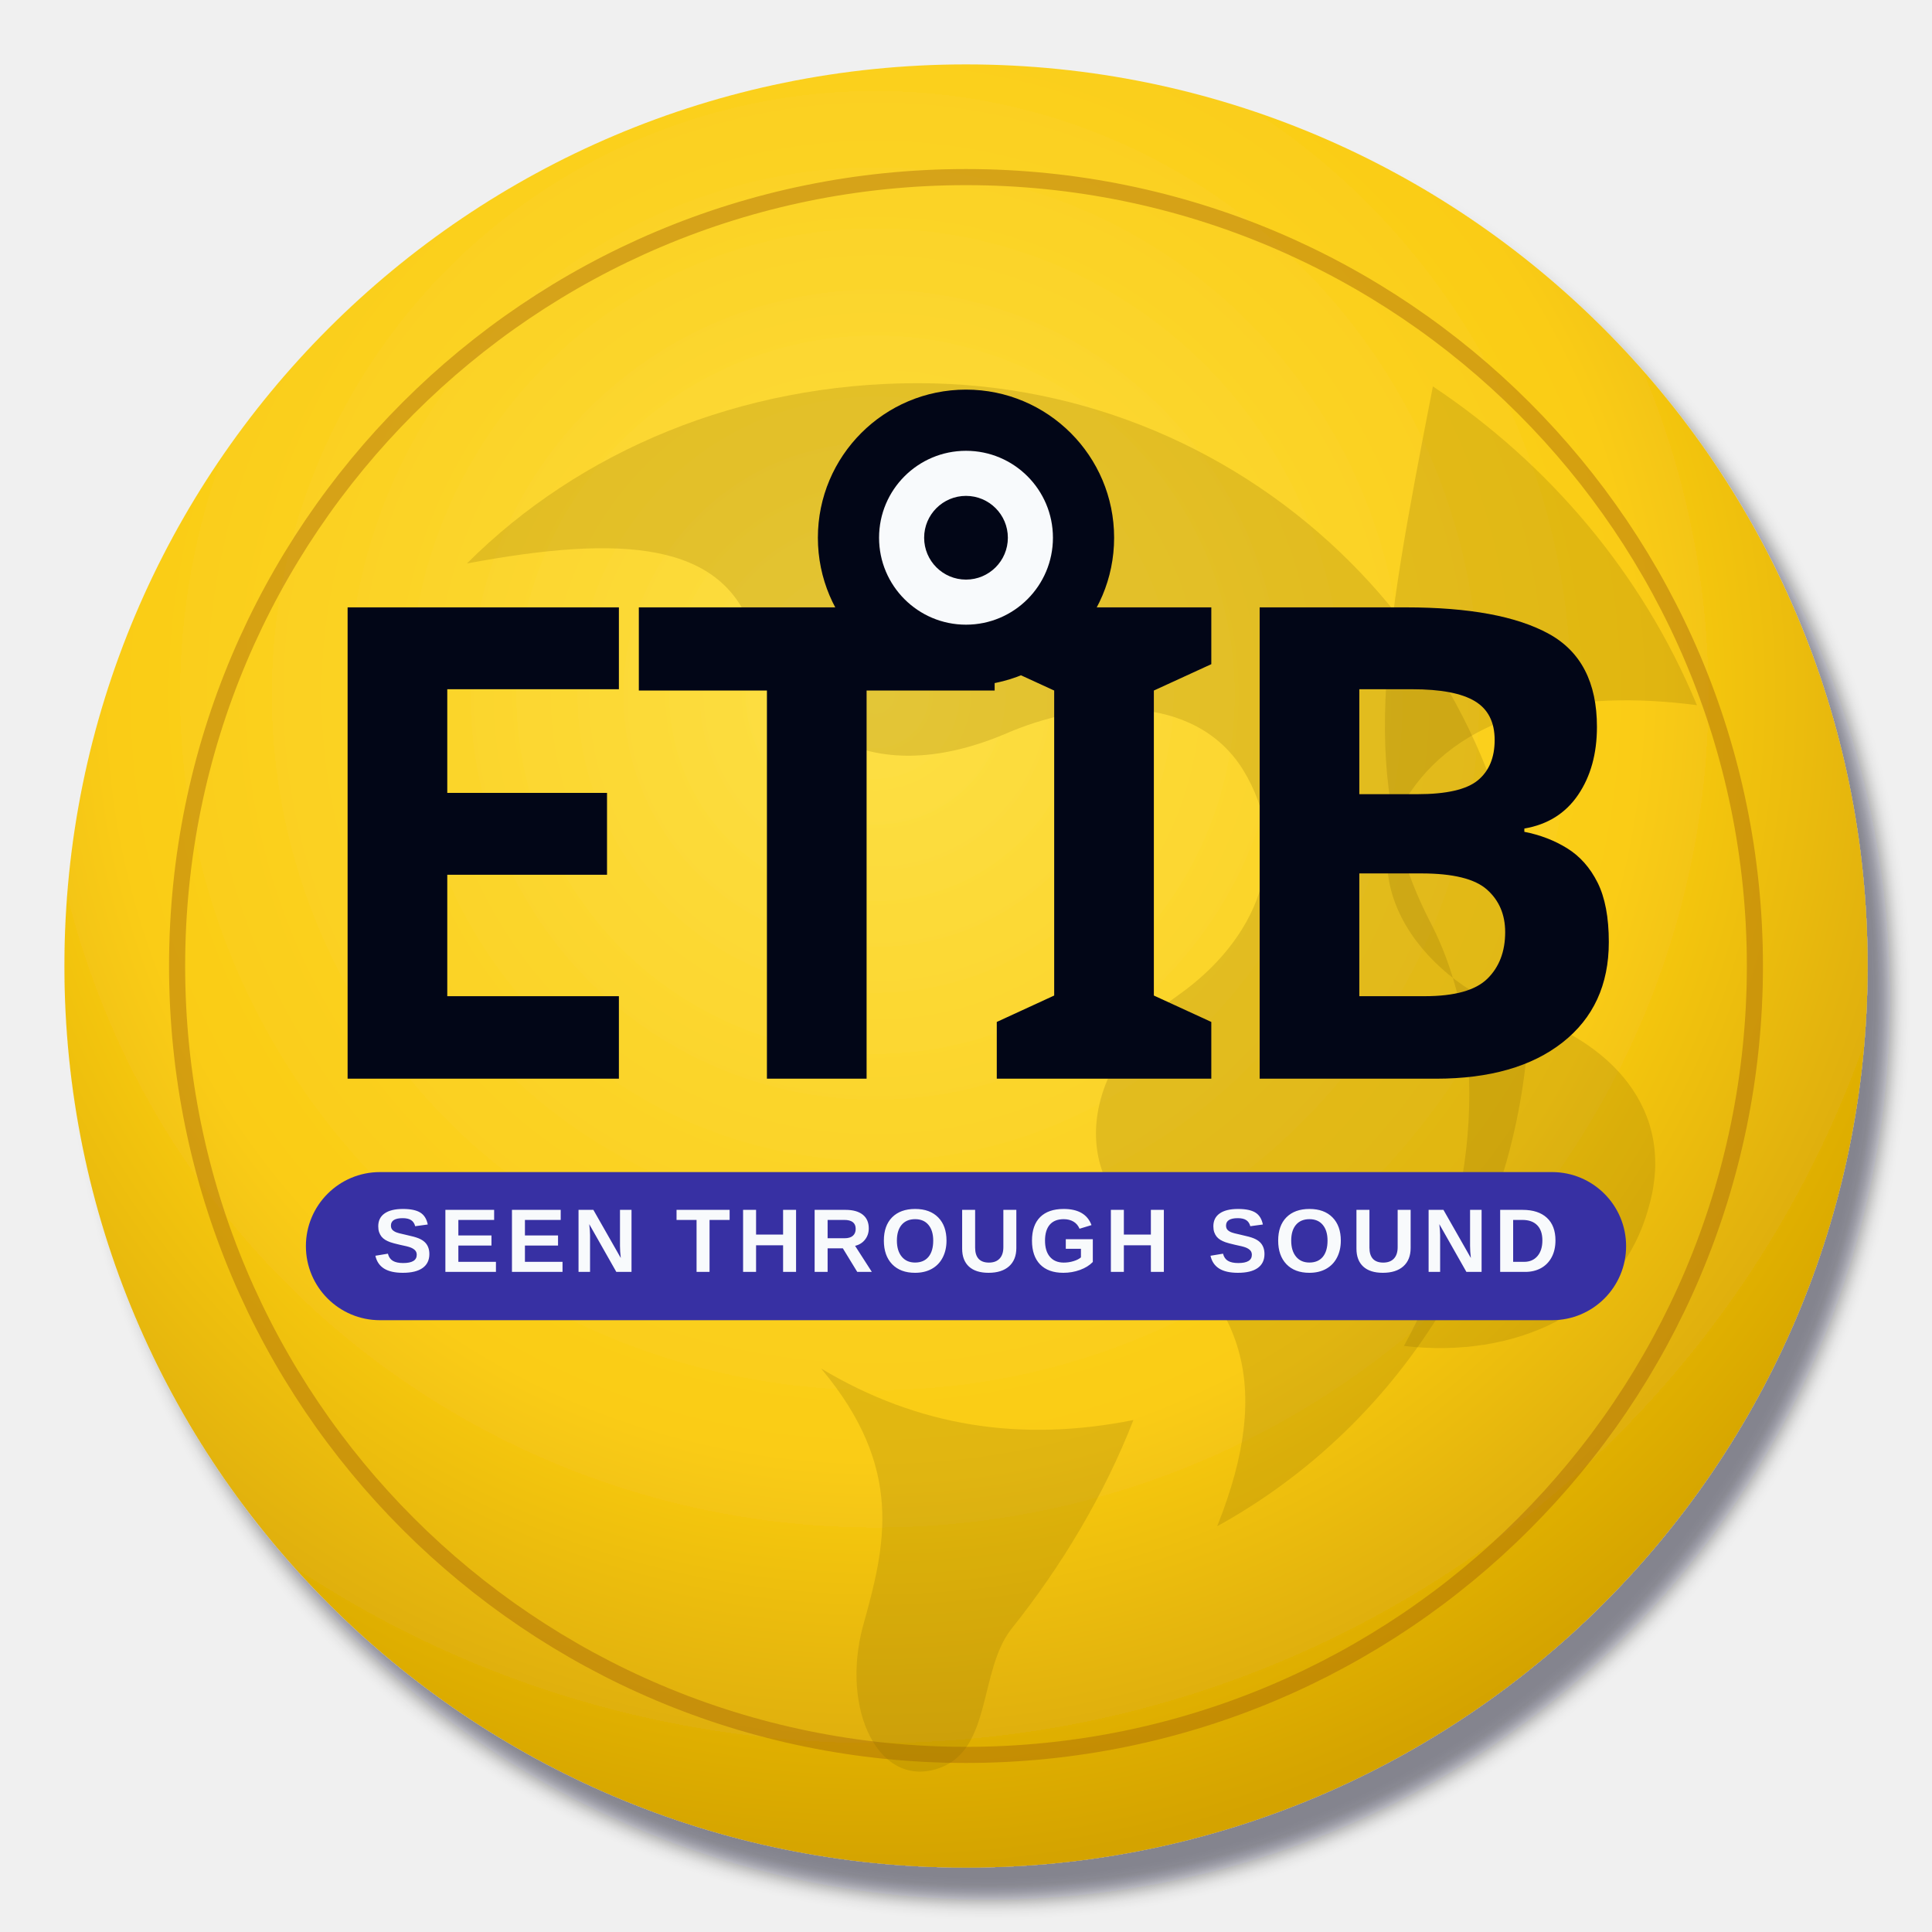
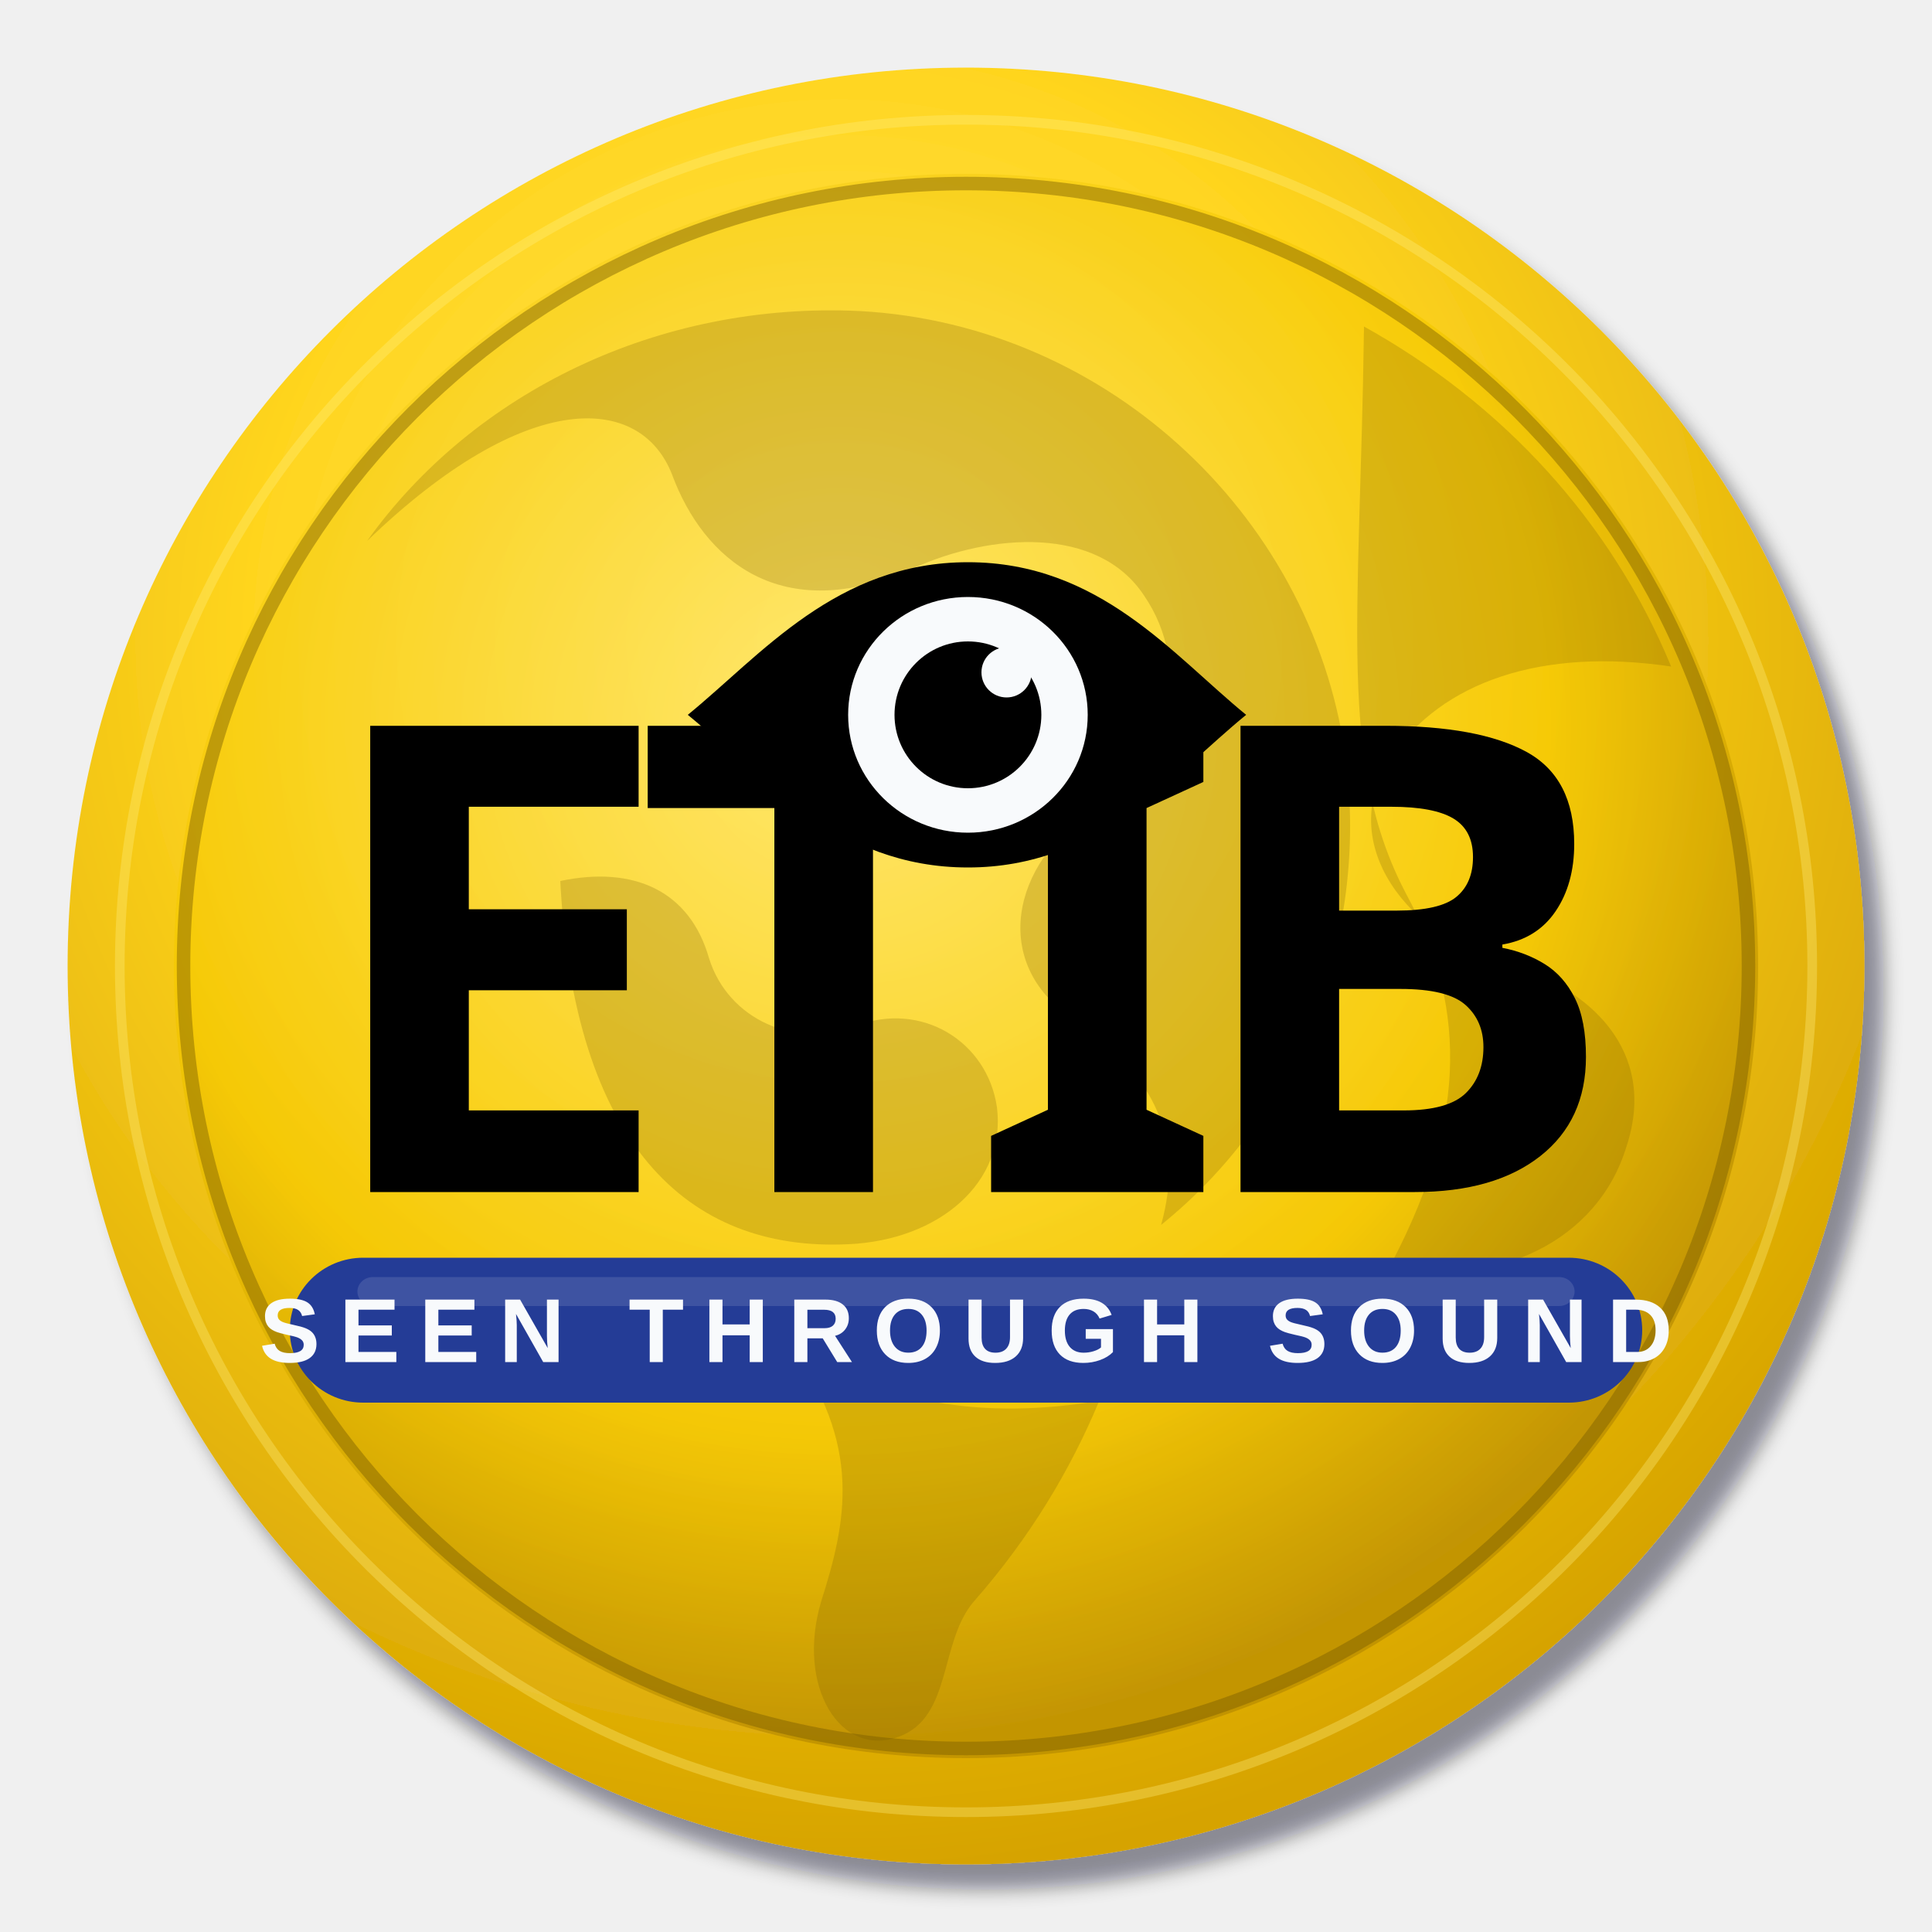
- <svg xmlns="http://www.w3.org/2000/svg" viewBox="0 0 600 600" role="img" aria-labelledby="title desc">
+ <svg xmlns="http://www.w3.org/2000/svg" viewBox="0 0 1000 1000" role="img" aria-labelledby="title desc">
  <defs>
-     <radialGradient id="gold" cx="45%" cy="35%" r="65%">
-       <stop offset="0%" stop-color="#fde047" />
-       <stop offset="65%" stop-color="#facc15" />
-       <stop offset="100%" stop-color="#d4a300" />
+     <radialGradient id="gold" cx="43%" cy="32%" r="68%">
+       <stop offset="0" stop-color="#ffe761" />
+       <stop offset="0.48" stop-color="#ffd51f" />
+       <stop offset="1" stop-color="#d6a300" />
    </radialGradient>
-     <filter id="shadow" x="-20%" y="-20%" width="140%" height="140%">
-       <feDropShadow dx="7" dy="10" stdDeviation="3" flood-color="#020617" flood-opacity="0.45" />
+     <radialGradient id="innerGold" cx="42%" cy="35%" r="64%">
+       <stop offset="0" stop-color="#ffe875" />
+       <stop offset="0.7" stop-color="#f5c900" />
+       <stop offset="1" stop-color="#b98c00" />
+     </radialGradient>
+     <linearGradient id="banner" x1="150" y1="650" x2="850" y2="650">
+       <stop offset="0" stop-color="#243c96" />
+       <stop offset="0.5" stop-color="#102a7d" />
+       <stop offset="1" stop-color="#071f66" />
+     </linearGradient>
+     <filter id="drop" x="-15%" y="-15%" width="130%" height="130%">
+       <feDropShadow dx="10" dy="13" stdDeviation="5" flood-color="#020617" flood-opacity="0.42" />
    </filter>
  </defs>
-   <circle cx="300" cy="300" r="280" fill="url(#gold)" filter="url(#shadow)" />
-   <circle cx="300" cy="300" r="245" fill="none" stroke="#a16207" stroke-width="5" opacity="0.42" />
-   <path d="M145 175c35-35 85-56 140-56 105 0 190 85 190 190 0 71-39 133-97 165 18-45 7-70-22-92-27-21-16-55 10-73 24-17 36-44 20-70-15-24-49-22-74-11-43 18-69-3-78-31-9-29-41-31-89-22z" fill="#8a6a00" opacity="0.22" />
-   <path d="M445 120c36 24 65 58 82 99-38-5-72 2-89 27-20 28 5 60 35 69 26 8 48 29 39 60-9 33-42 47-76 43 21-38 29-92 8-132-22-43-15-84 1-166z" fill="#8a6a00" opacity="0.22" />
-   <path d="M255 425c30 18 62 23 97 16-9 23-22 45-38 65-10 13-6 37-22 43-19 7-31-18-24-44 7-25 13-49-13-80z" fill="#8a6a00" opacity="0.22" />
-   <g fill="#020617">
-     <text x="300" y="335" text-anchor="middle" font-family="Arial Black, Impact, sans-serif" font-size="205" font-weight="900" letter-spacing="-10">ETIB</text>
-     <ellipse cx="300" cy="167" rx="46" ry="46" />
-     <circle cx="300" cy="167" r="27" fill="#f8fafc" />
-     <circle cx="300" cy="167" r="13" fill="#020617" />
+   <circle cx="500" cy="500" r="465" fill="url(#gold)" filter="url(#drop)" />
+   <circle cx="500" cy="500" r="410" fill="url(#innerGold)" opacity="0.72" />
+   <circle cx="500" cy="500" r="405" fill="none" stroke="#7b5e00" stroke-width="7" opacity="0.45" />
+   <circle cx="500" cy="500" r="438" fill="none" stroke="#ffef83" stroke-width="5" opacity="0.33" />
+   <g fill="#7a5e00" opacity="0.24">
+     <path d="M190 280c55-77 151-124 255-119 130 7 237 109 252 235 11 96-29 184-96 238 12-44-2-77-46-107-42-28-32-80 11-108 39-25 52-73 26-111-24-36-79-32-119-14-69 31-109-5-125-48-16-42-75-46-158 34z" />
+     <path d="M706 169c72 40 128 101 159 176-67-10-119 8-145 47-30 45 10 94 60 107 43 12 78 45 62 94-15 50-67 73-124 65 40-74 43-134 10-195-36-68-24-142-22-294z" />
+     <path d="M408 695c48 32 102 40 161 30-15 36-36 71-65 104-18 21-11 60-39 70-30 11-53-26-40-70 13-41 22-81-17-134z" />
+     <path d="M290 456c38-8 67 5 77 40 10 32 45 47 76 35 34-13 68 8 73 42 5 39-30 69-77 71-84 4-142-53-149-188z" />
  </g>
-   <rect x="95" y="364" width="410" height="46" rx="23" fill="#3730a3" />
-   <text x="300" y="395" text-anchor="middle" font-family="Arial Black, Arial, sans-serif" font-size="28" font-weight="900" fill="#f8fafc" letter-spacing="2">SEEN THROUGH SOUND</text>
+   <g fill="#000000">
+     <text x="500" y="617" text-anchor="middle" font-family="Arial Black, Impact, sans-serif" font-size="338" font-weight="900" letter-spacing="-22">ETIB</text>
+   </g>
+   <g aria-hidden="true">
+     <path d="M501 291c68 0 106 48 144 79-38 31-76 79-144 79s-107-48-145-79c38-31 77-79 145-79z" fill="#000000" />
+     <ellipse cx="501" cy="370" rx="62" ry="61" fill="#f8fafc" />
+     <circle cx="501" cy="370" r="38" fill="#000000" />
+     <circle cx="521" cy="348" r="13" fill="#f8fafc" />
+   </g>
+   <rect x="150" y="651" width="700" height="75" rx="38" fill="url(#banner)" />
+   <rect x="185" y="661" width="630" height="15" rx="8" fill="#ffffff" opacity="0.12" />
+   <text x="500" y="705" text-anchor="middle" font-family="Arial Black, Arial, sans-serif" font-size="47" font-weight="900" fill="#f8fafc" letter-spacing="10">SEEN THROUGH SOUND</text>
</svg>
